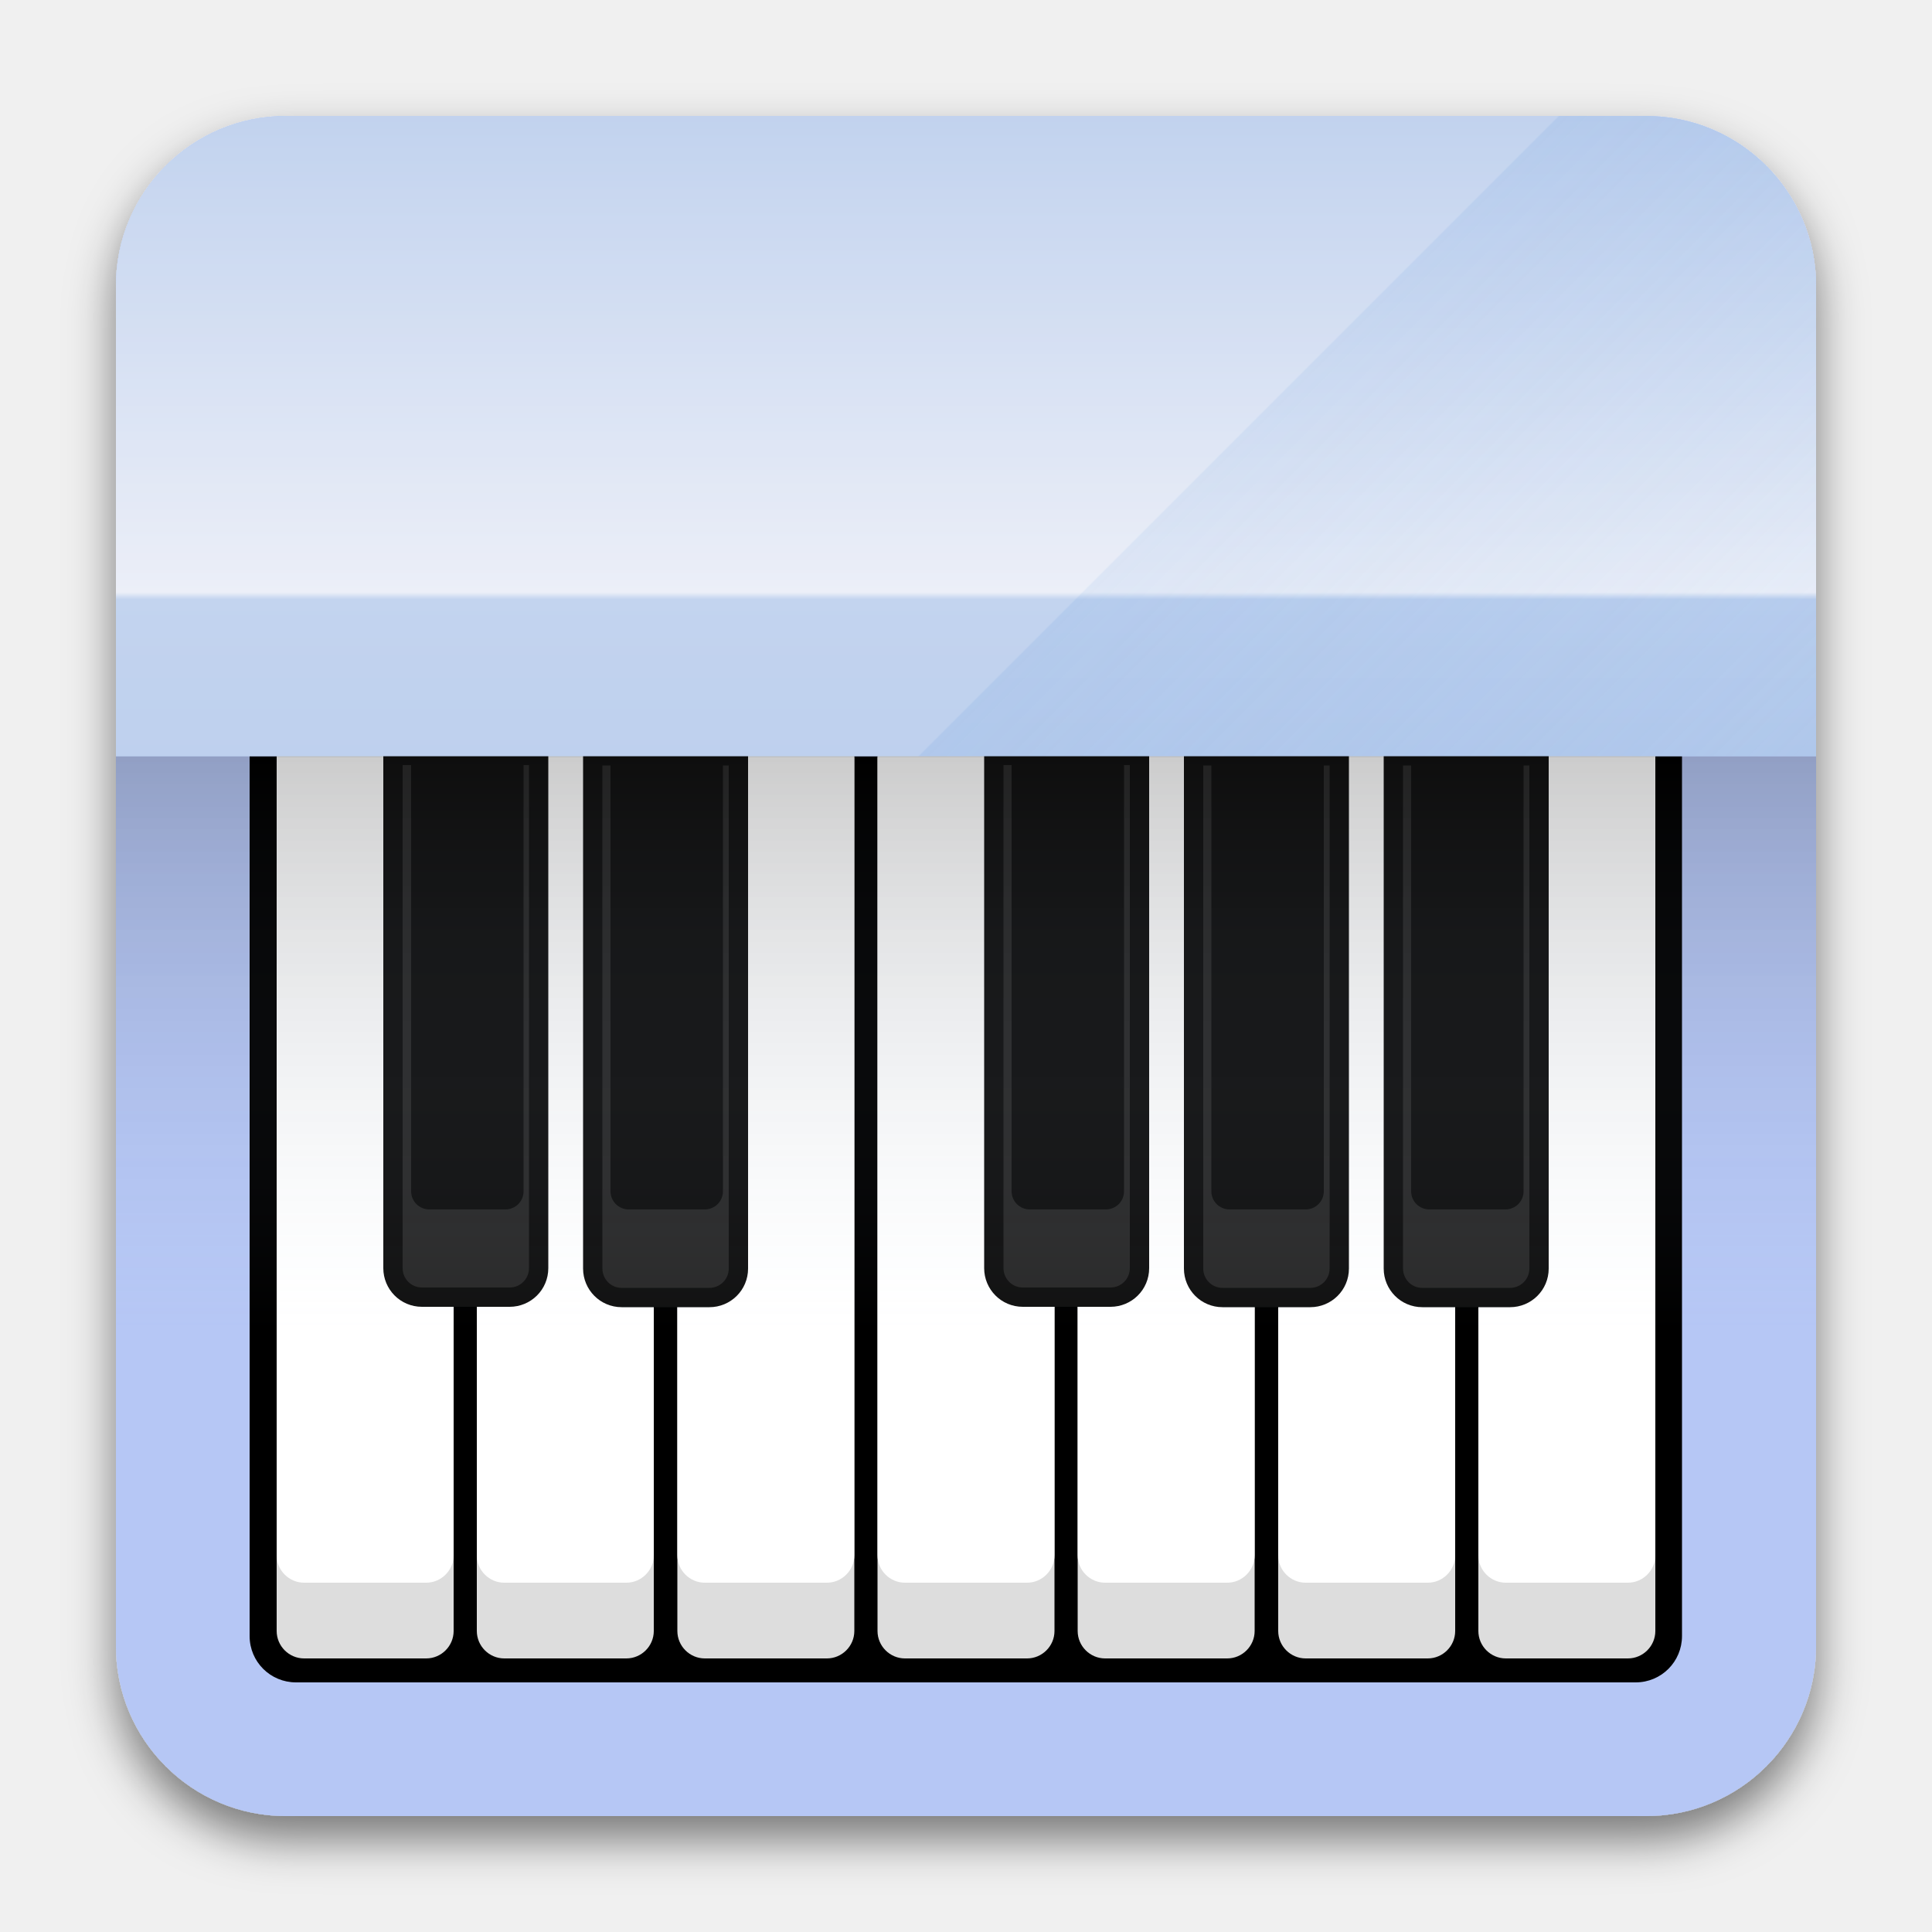
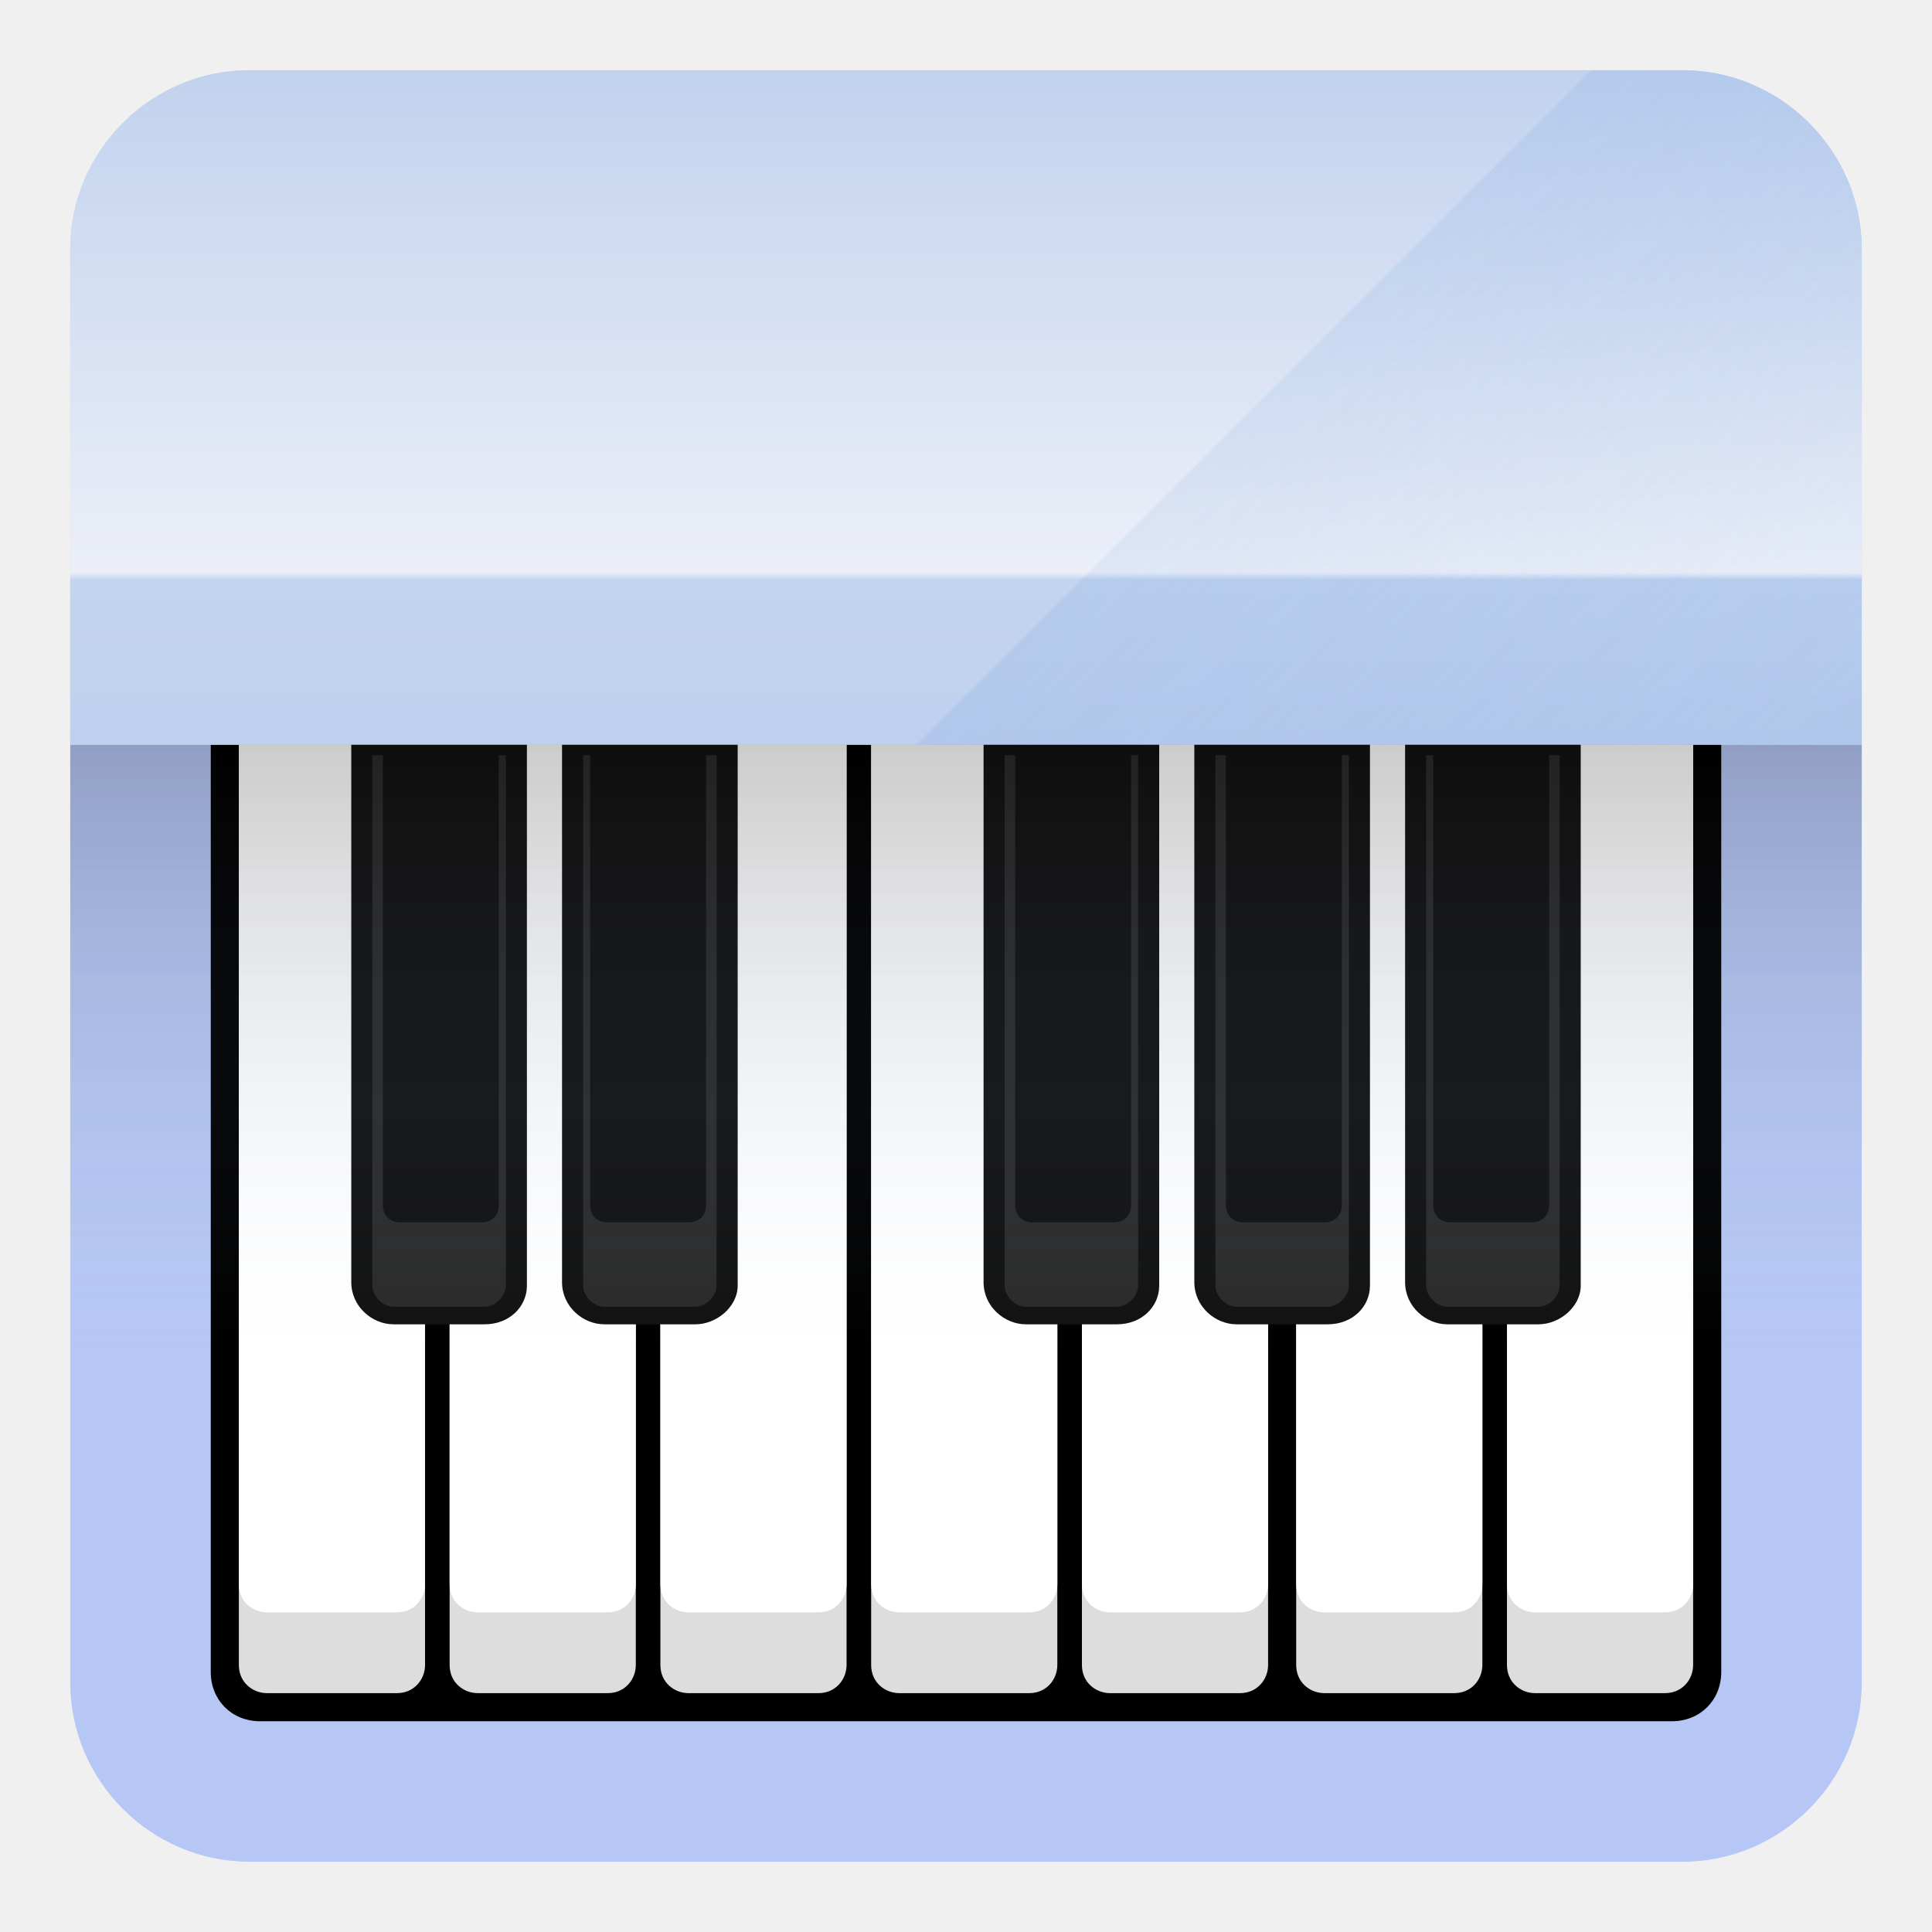
- <svg xmlns="http://www.w3.org/2000/svg" viewBox="0 0 500 500">
+ <svg xmlns="http://www.w3.org/2000/svg" viewBox="0 0 55 55">
  <style type="text/css">
		.st0{fill:#B6C7F5;}
		.st1{fill:#DDDDDD;}
		.st2{fill:#FFFFFF;}
- 		.st3{fill:#2A2A2A;stroke:#111111;stroke-width:5;stroke-miterlimit:10;}
+ 		.st3{fill:#2A2A2A;}
		.st4{fill:#111111;}
		.st5{fill:url(#SVGID_1_);}
		.st6{fill:url(#SVGID_2_);}
- 		.st7{opacity:0.47;fill:url(#SVGID_3_);}
+ 		.st7{opacity:0.47;fill:url(#SVGID_3_);enable-background:new    ;}
	</style>
-   <filter x="-6.1%" y="-3.9%" width="112.1%" height="113.2%" filterUnits="objectBoundingBox" id="dropshadow">
-     <feOffset dx="0" dy="6" in="SourceAlpha" result="shadowOffsetOuter1" />
-     <feGaussianBlur stdDeviation="6" in="shadowOffsetOuter1" result="shadowBlurOuter1" />
-     <feColorMatrix values="0 0 0 0 0   0 0 0 0 0   0 0 0 0 0  0 0 0 0.5 0" type="matrix" in="shadowBlurOuter1" result="shadowMatrixOuter1" />
-     <feMerge>
-       <feMergeNode in="shadowMatrixOuter1" />
-       <feMergeNode in="SourceGraphic" />
-     </feMerge>
-   </filter>
  <g id="default-app">
-     <path class="st0" filter="url(#dropshadow)" d="M470,426c0,24.3-19.7,44-44,44H74c-24.3,0-44-19.7-44-44V74c0-24.3,19.7-44,44-44h352c24.3,0,44,19.7,44,44    V426z" />
-     <path d="M64.6,195.7v227.7c0,6.7,5.4,12,12,12h346.7c6.7,0,12-5.4,12-12V195.7H64.6z" />
+     <path class="st0" d="M53,47.9c0,2.8-2.3,5.1-5.1,5.1H7.1C4.3,53,2,50.7,2,47.9V7.1C2,4.3,4.3,2,7.1,2h40.8C50.7,2,53,4.3,53,7.1    V47.9z" />
+     <path d="M6,21.2v26.4C6,48.4,6.6,49,7.4,49h40.2c0.8,0,1.4-0.6,1.4-1.4V21.2H6z" />
  </g>
-   <g id="Layer_2">
-     <path class="st1" d="M71.6,195.5v226.6c0,3.9,3.2,7.1,7.1,7.1h31.6c3.9,0,7.1-3.2,7.1-7.1V195.5H71.6z" />
-     <path class="st1" d="M123.4,195.5v226.6c0,3.9,3.2,7.1,7.1,7.1h31.6c3.9,0,7.1-3.2,7.1-7.1V195.5H123.4z" />
-     <path class="st1" d="M175.3,195.5v226.6c0,3.9,3.2,7.1,7.1,7.1H214c3.9,0,7.1-3.2,7.1-7.1V195.5H175.3z" />
-     <path class="st1" d="M227.1,195.5v226.6c0,3.9,3.2,7.1,7.1,7.1h31.6c3.9,0,7.1-3.2,7.1-7.1V195.5H227.1z" />
-     <path class="st1" d="M278.9,195.5v226.6c0,3.9,3.2,7.1,7.1,7.1h31.6c3.9,0,7.1-3.2,7.1-7.1V195.5H278.9z" />
-     <path class="st1" d="M330.8,195.5v226.6c0,3.9,3.2,7.1,7.1,7.1h31.6c3.9,0,7.1-3.2,7.1-7.1V195.5H330.8z" />
-     <path class="st1" d="M382.6,195.5v226.6c0,3.9,3.2,7.1,7.1,7.1h31.6c3.9,0,7.1-3.2,7.1-7.1V195.5H382.6z" />
-     <path class="st2" d="M71.6,195.9v206.6c0,3.9,3.2,7.1,7.1,7.1h31.6c3.9,0,7.1-3.2,7.1-7.1V195.9H71.6z" />
-     <path class="st2" d="M123.4,195.9v206.6c0,3.9,3.2,7.1,7.1,7.1h31.6c3.9,0,7.1-3.2,7.1-7.1V195.9H123.4z" />
-     <path class="st2" d="M175.3,195.9v206.6c0,3.9,3.2,7.1,7.1,7.1H214c3.9,0,7.1-3.2,7.1-7.1V195.9H175.3z" />
-     <path class="st2" d="M227.1,195.9v206.6c0,3.9,3.2,7.1,7.1,7.1h31.6c3.9,0,7.1-3.2,7.1-7.1V195.9H227.1z" />
-     <path class="st2" d="M278.9,195.9v206.6c0,3.9,3.2,7.1,7.1,7.1h31.6c3.9,0,7.1-3.2,7.1-7.1V195.9H278.9z" />
-     <path class="st2" d="M330.8,195.9v206.6c0,3.9,3.2,7.1,7.1,7.1h31.6c3.9,0,7.1-3.2,7.1-7.1V195.9H330.8z" />
-     <path class="st2" d="M382.6,195.9v206.6c0,3.9,3.2,7.1,7.1,7.1h31.6c3.9,0,7.1-3.2,7.1-7.1V195.9H382.6z" />
+   <g id="Layer_2_1_">
+     <path class="st1" d="M6.8,21.2v26.2c0,0.5,0.4,0.8,0.8,0.8h3.7c0.5,0,0.8-0.4,0.8-0.8V21.2H6.8z" />
+     <path class="st1" d="M12.8,21.2v26.2c0,0.5,0.4,0.8,0.8,0.8h3.7c0.5,0,0.8-0.4,0.8-0.8V21.2H12.8z" />
+     <path class="st1" d="M18.8,21.2v26.2c0,0.5,0.4,0.8,0.8,0.8h3.7c0.5,0,0.8-0.4,0.8-0.8V21.2H18.8z" />
+     <path class="st1" d="M24.8,21.2v26.2c0,0.5,0.4,0.8,0.8,0.8h3.7c0.5,0,0.8-0.4,0.8-0.8V21.2H24.8z" />
+     <path class="st1" d="M30.8,21.2v26.2c0,0.5,0.4,0.8,0.8,0.8h3.7c0.5,0,0.8-0.4,0.8-0.8V21.2H30.8z" />
+     <path class="st1" d="M36.9,21.2v26.2c0,0.5,0.4,0.8,0.8,0.8h3.7c0.5,0,0.8-0.4,0.8-0.8V21.2H36.9z" />
+     <path class="st1" d="M42.9,21.2v26.2c0,0.5,0.4,0.8,0.8,0.8h3.7c0.5,0,0.8-0.4,0.8-0.8V21.2H42.9z" />
+     <path class="st2" d="M6.8,21.2v23.9c0,0.5,0.4,0.8,0.8,0.8h3.7c0.5,0,0.8-0.4,0.8-0.8V21.2H6.8z" />
+     <path class="st2" d="M12.8,21.2v23.9c0,0.5,0.4,0.8,0.8,0.8h3.7c0.5,0,0.8-0.4,0.8-0.8V21.2H12.8z" />
+     <path class="st2" d="M18.8,21.2v23.9c0,0.5,0.4,0.8,0.8,0.8h3.7c0.5,0,0.8-0.4,0.8-0.8V21.2H18.8z" />
+     <path class="st2" d="M24.8,21.2v23.9c0,0.5,0.4,0.8,0.8,0.8h3.7c0.5,0,0.8-0.4,0.8-0.8V21.2H24.8z" />
+     <path class="st2" d="M30.8,21.2v23.9c0,0.5,0.4,0.8,0.8,0.8h3.7c0.5,0,0.8-0.4,0.8-0.8V21.2H30.8z" />
+     <path class="st2" d="M36.9,21.2v23.9c0,0.5,0.4,0.8,0.8,0.8h3.7c0.5,0,0.8-0.4,0.8-0.8V21.2H36.9z" />
+     <path class="st2" d="M42.9,21.2v23.9c0,0.5,0.4,0.8,0.8,0.8h3.7c0.5,0,0.8-0.4,0.8-0.8V21.2H42.9z" />
  </g>
  <g id="Layer_4">
-     <path class="st3" d="M101.7,195.5v132.7c0,4.1,3.3,7.5,7.5,7.5h22.7c4.1,0,7.5-3.3,7.5-7.5V195.5H101.7z" />
-     <path class="st4" d="M106.4,195.5v112.8c0,2.6,2.1,4.7,4.7,4.7h19.7c2.6,0,4.7-2.1,4.7-4.7V195.5H106.4z" />
-     <path class="st3" d="M153.4,195.6v132.7c0,4.1,3.3,7.5,7.5,7.5h22.7c4.1,0,7.5-3.3,7.5-7.5V195.6H153.4z" />
-     <path class="st4" d="M158,195.5v112.8c0,2.6,2.1,4.7,4.7,4.7h19.7c2.6,0,4.7-2.1,4.7-4.7V195.5H158z" />
-     <path class="st3" d="M257.2,195.5v132.7c0,4.1,3.3,7.5,7.5,7.5h22.7c4.1,0,7.5-3.3,7.5-7.5V195.5H257.2z" />
-     <path class="st4" d="M261.8,195.5v112.8c0,2.6,2.1,4.7,4.7,4.7h19.7c2.6,0,4.7-2.1,4.7-4.7V195.5H261.8z" />
-     <path class="st3" d="M308.9,195.6v132.7c0,4.1,3.3,7.5,7.5,7.5h22.7c4.1,0,7.5-3.3,7.5-7.5V195.6H308.9z" />
-     <path class="st4" d="M313.5,195.5v112.8c0,2.6,2.1,4.7,4.7,4.7h19.7c2.6,0,4.7-2.1,4.7-4.7V195.5H313.5z" />
-     <path class="st3" d="M360.6,195.6v132.7c0,4.1,3.3,7.5,7.5,7.5h22.7c4.1,0,7.5-3.3,7.5-7.5V195.6H360.6z" />
-     <path class="st4" d="M365.2,195.5v112.8c0,2.6,2.1,4.7,4.7,4.7h19.7c2.6,0,4.7-2.1,4.7-4.7V195.5H365.2z" />
+     <g>
+       <path class="st3" d="M10.3,21.2v15.4c0,0.5,0.4,0.9,0.9,0.9h2.6c0.5,0,0.9-0.4,0.9-0.9V21.2H10.3z" />
+       <path class="st4" d="M13.8,37.7h-2.6c-0.6,0-1.2-0.5-1.2-1.2V20.9H15v15.7C15,37.2,14.5,37.7,13.8,37.7z M10.6,21.5v15.1     c0,0.3,0.3,0.6,0.6,0.6h2.6c0.3,0,0.6-0.3,0.6-0.6V21.5H10.6z" />
+     </g>
+     <path class="st4" d="M10.9,21.2v13.1c0,0.3,0.2,0.5,0.5,0.5h2.3c0.3,0,0.5-0.2,0.5-0.5V21.2H10.9z" />
+     <g>
+       <path class="st3" d="M16.3,21.2v15.4c0,0.5,0.4,0.9,0.9,0.9h2.6c0.5,0,0.9-0.4,0.9-0.9V21.2H16.3z" />
+       <path class="st4" d="M19.8,37.7h-2.6c-0.6,0-1.2-0.5-1.2-1.2V20.9H21v15.7C21,37.2,20.4,37.7,19.8,37.7z M16.6,21.5v15.1     c0,0.3,0.3,0.6,0.6,0.6h2.6c0.3,0,0.6-0.3,0.6-0.6V21.5H16.6z" />
+     </g>
+     <path class="st4" d="M16.8,21.2v13.1c0,0.3,0.2,0.5,0.5,0.5h2.3c0.3,0,0.5-0.2,0.5-0.5V21.2H16.8z" />
+     <g>
+       <path class="st3" d="M28.3,21.2v15.4c0,0.5,0.4,0.9,0.9,0.9h2.6c0.5,0,0.9-0.4,0.9-0.9V21.2H28.3z" />
+       <path class="st4" d="M31.8,37.7h-2.6c-0.6,0-1.2-0.5-1.2-1.2V20.9H33v15.7C33,37.2,32.5,37.7,31.8,37.7z M28.6,21.5v15.1     c0,0.3,0.3,0.6,0.6,0.6h2.6c0.3,0,0.6-0.3,0.6-0.6V21.5H28.6z" />
+     </g>
+     <path class="st4" d="M28.9,21.2v13.1c0,0.3,0.2,0.5,0.5,0.5h2.3c0.3,0,0.5-0.2,0.5-0.5V21.2H28.9z" />
+     <g>
+       <path class="st3" d="M34.3,21.2v15.4c0,0.5,0.4,0.9,0.9,0.9h2.6c0.5,0,0.9-0.4,0.9-0.9V21.2H34.3z" />
+       <path class="st4" d="M37.8,37.7h-2.6c-0.6,0-1.2-0.5-1.2-1.2V20.9H39v15.7C39,37.2,38.5,37.7,37.8,37.7z M34.6,21.5v15.1     c0,0.3,0.3,0.6,0.6,0.6h2.6c0.3,0,0.6-0.3,0.6-0.6V21.5H34.6z" />
+     </g>
+     <path class="st4" d="M34.9,21.2v13.1c0,0.3,0.2,0.5,0.5,0.5h2.3c0.3,0,0.5-0.2,0.5-0.5V21.2H34.9z" />
+     <g>
+       <path class="st3" d="M40.3,21.2v15.4c0,0.5,0.4,0.9,0.9,0.9h2.6c0.5,0,0.9-0.4,0.9-0.9V21.2H40.3z" />
+       <path class="st4" d="M43.8,37.7h-2.6c-0.6,0-1.2-0.5-1.2-1.2V20.9H45v15.7C45,37.2,44.4,37.7,43.8,37.7z M40.6,21.5v15.1     c0,0.3,0.3,0.6,0.6,0.6h2.6c0.3,0,0.6-0.3,0.6-0.6V21.5H40.6z" />
+     </g>
+     <path class="st4" d="M40.8,21.2v13.1c0,0.3,0.2,0.5,0.5,0.5h2.3c0.3,0,0.5-0.2,0.5-0.5V21.2H40.8z" />
  </g>
  <g id="Layer_3">
-     <linearGradient id="SVGID_1_" gradientUnits="userSpaceOnUse" x1="250" y1="195.69" x2="250" y2="344.314">
+     <linearGradient id="SVGID_1_" gradientUnits="userSpaceOnUse" x1="27.5" y1="34.79" x2="27.5" y2="17.577" gradientTransform="matrix(1 0 0 -1 0 56)">
      <stop offset="0" style="stop-color:#000000;stop-opacity:0.2" />
      <stop offset="1" style="stop-color:#B4CAEC;stop-opacity:0" />
    </linearGradient>
-     <rect x="30" y="195.7" class="st5" width="440" height="148.6" />
-     <linearGradient id="SVGID_2_" gradientUnits="userSpaceOnUse" x1="250" y1="195.69" x2="250" y2="30">
+     <rect x="2" y="21.2" class="st5" width="51" height="17.2" />
+     <linearGradient id="SVGID_2_" gradientUnits="userSpaceOnUse" x1="27.5" y1="34.79" x2="27.5" y2="53.983" gradientTransform="matrix(1 0 0 -1 0 56)">
      <stop offset="0" style="stop-color:#AFC7EB" />
      <stop offset="0.245" style="stop-color:#B6CCED" />
      <stop offset="0.256" style="stop-color:#EBEFF8" />
      <stop offset="1" style="stop-color:#B4CAEC" />
    </linearGradient>
-     <path class="st6" d="M470,195.7V74c0-24.3-19.7-44-44-44H74c-24.3,0-44,19.7-44,44v121.7H470z" />
-     <linearGradient id="SVGID_3_" gradientUnits="userSpaceOnUse" x1="105.021" y1="-19.246" x2="394.979" y2="270.711">
+     <path class="st6" d="M53,21.2V7.1C53,4.3,50.7,2,47.9,2H7.1C4.3,2,2,4.3,2,7.1v14.1H53z" />
+     <linearGradient id="SVGID_3_" gradientUnits="userSpaceOnUse" x1="10.706" y1="59.688" x2="44.294" y2="26.1" gradientTransform="matrix(1 0 0 -1 0 56)">
      <stop offset="0.599" style="stop-color:#EBEFF8;stop-opacity:0.5" />
      <stop offset="0.6" style="stop-color:#B4CAEC;stop-opacity:0.5" />
      <stop offset="1" style="stop-color:#B6CCED;stop-opacity:0.11" />
    </linearGradient>
-     <path class="st7" d="M470,195.7V74c0-24.3-19.7-44-44-44H74c-24.3,0-44,19.7-44,44v121.7H470z" />
+     <path class="st7" d="M53,21.2V7.1C53,4.3,50.7,2,47.9,2H7.1C4.3,2,2,4.3,2,7.1v14.1H53z" />
  </g>
</svg>
